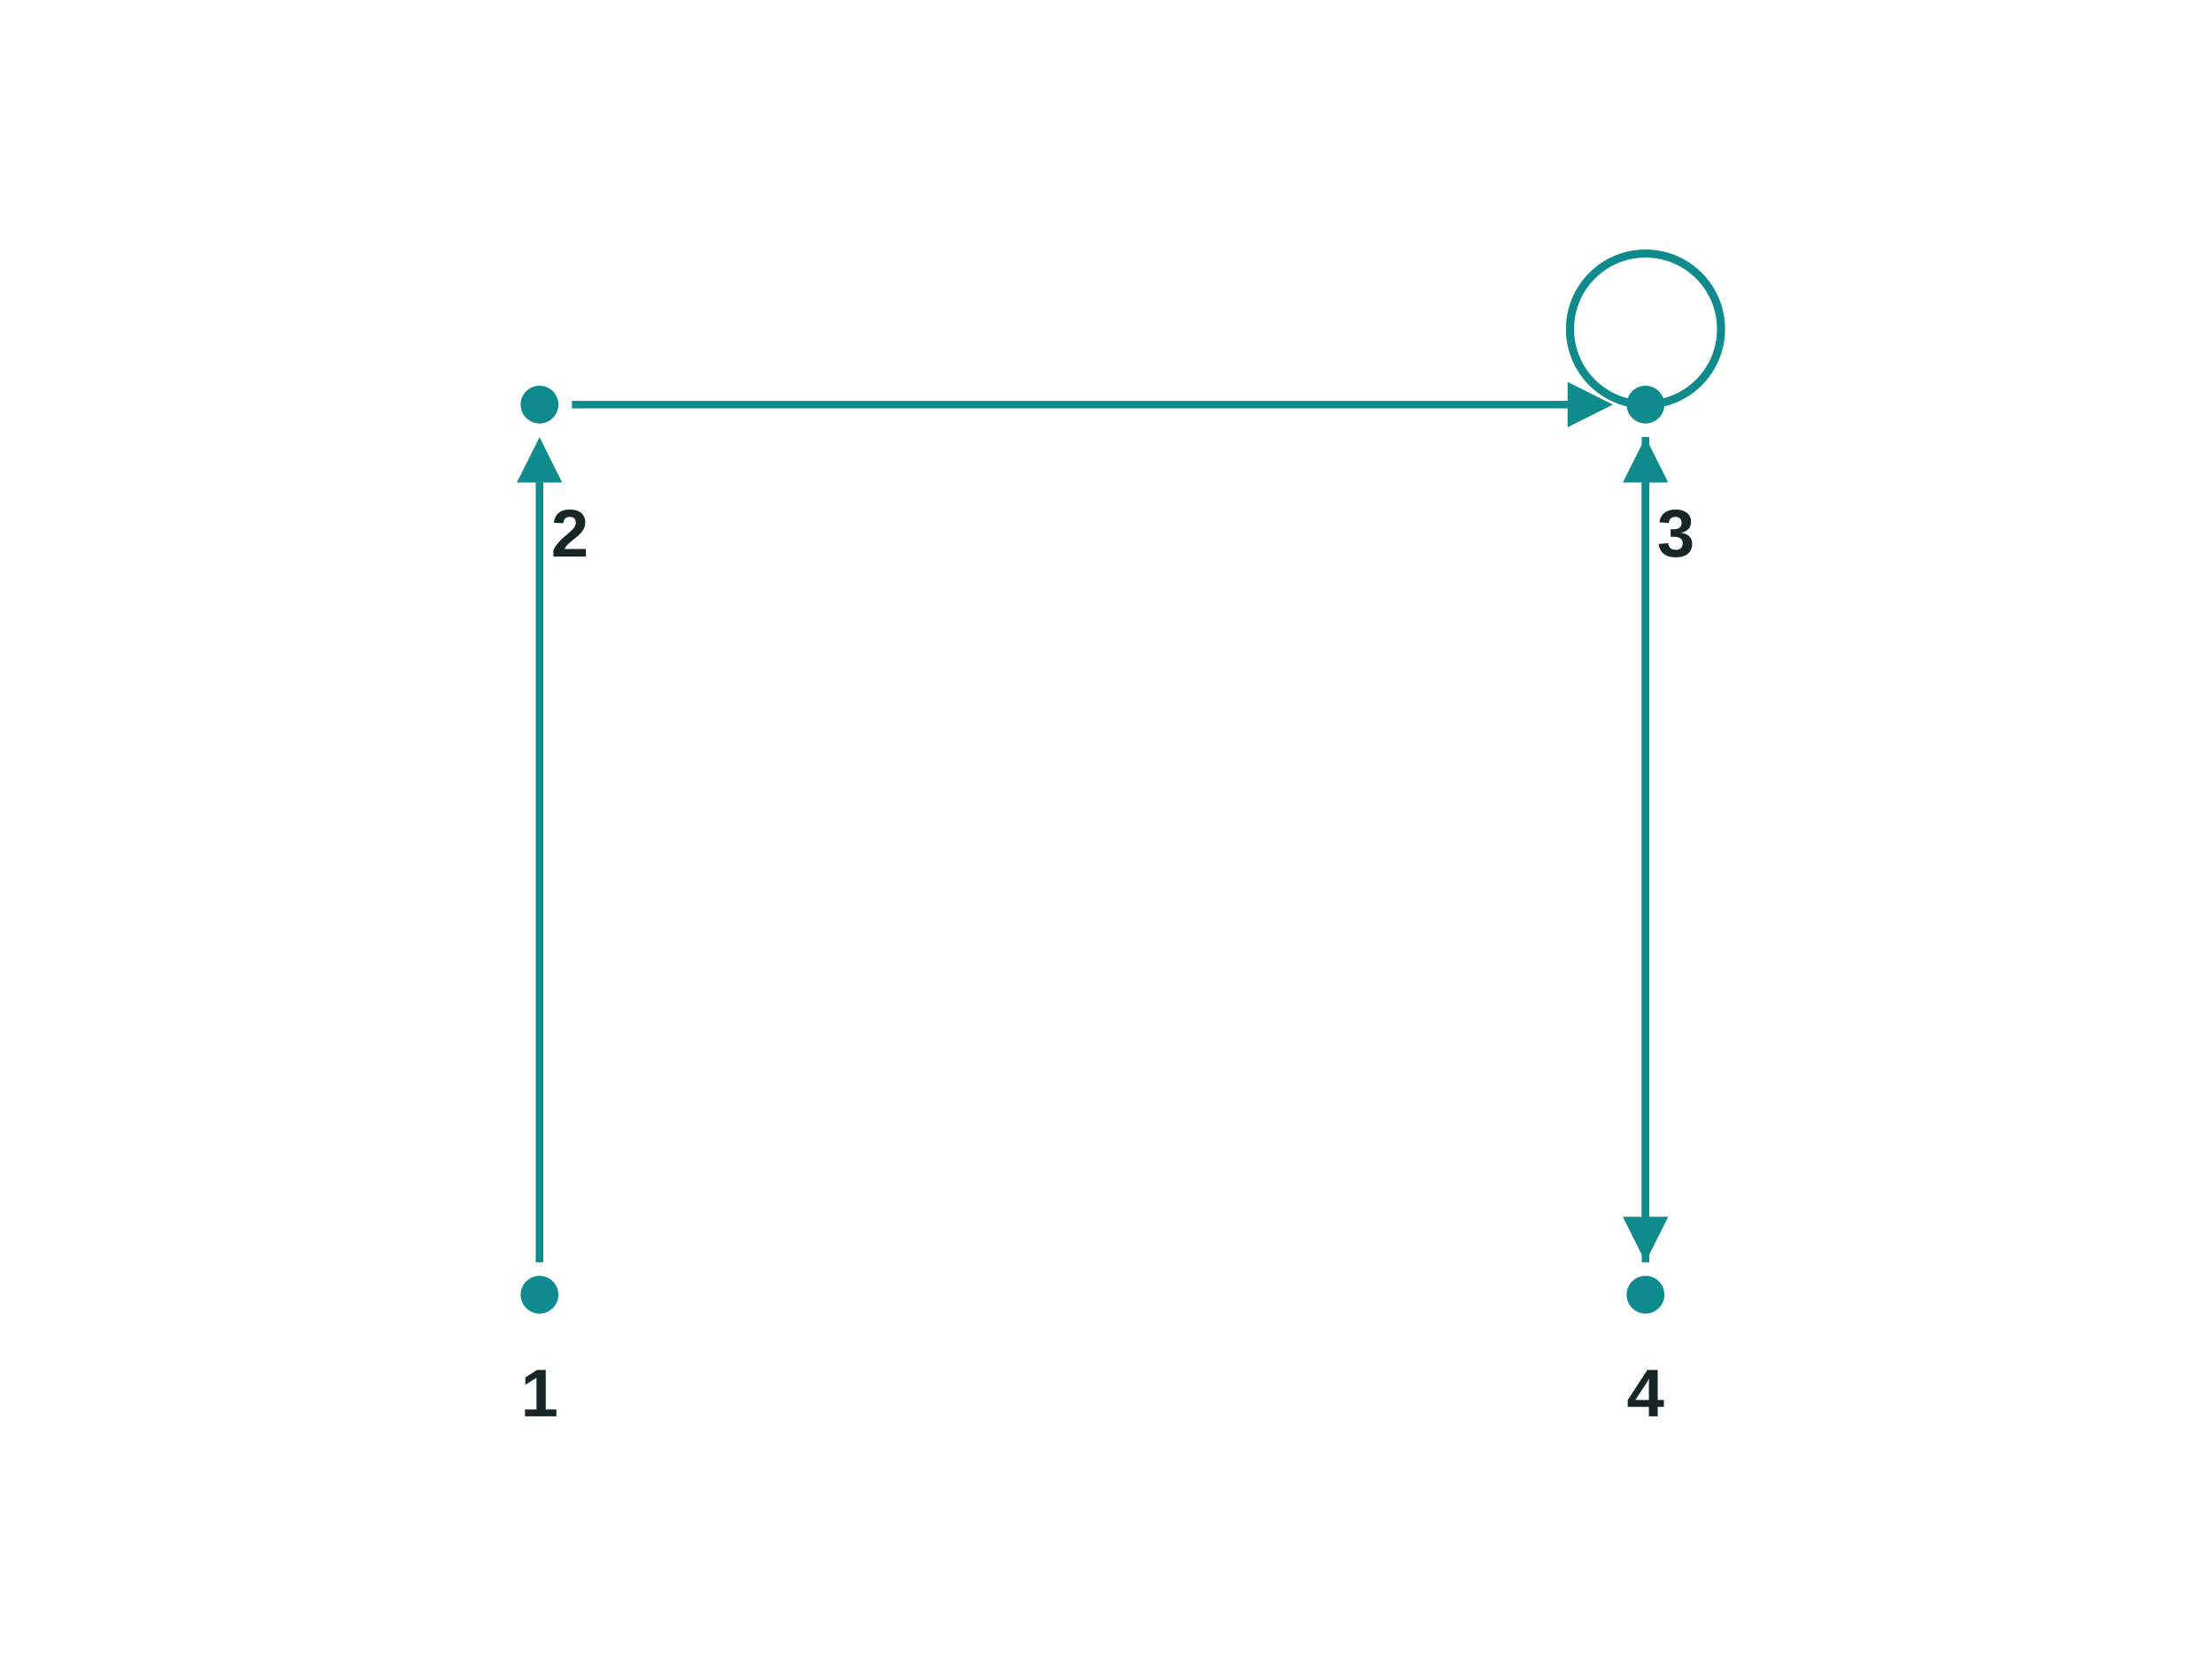
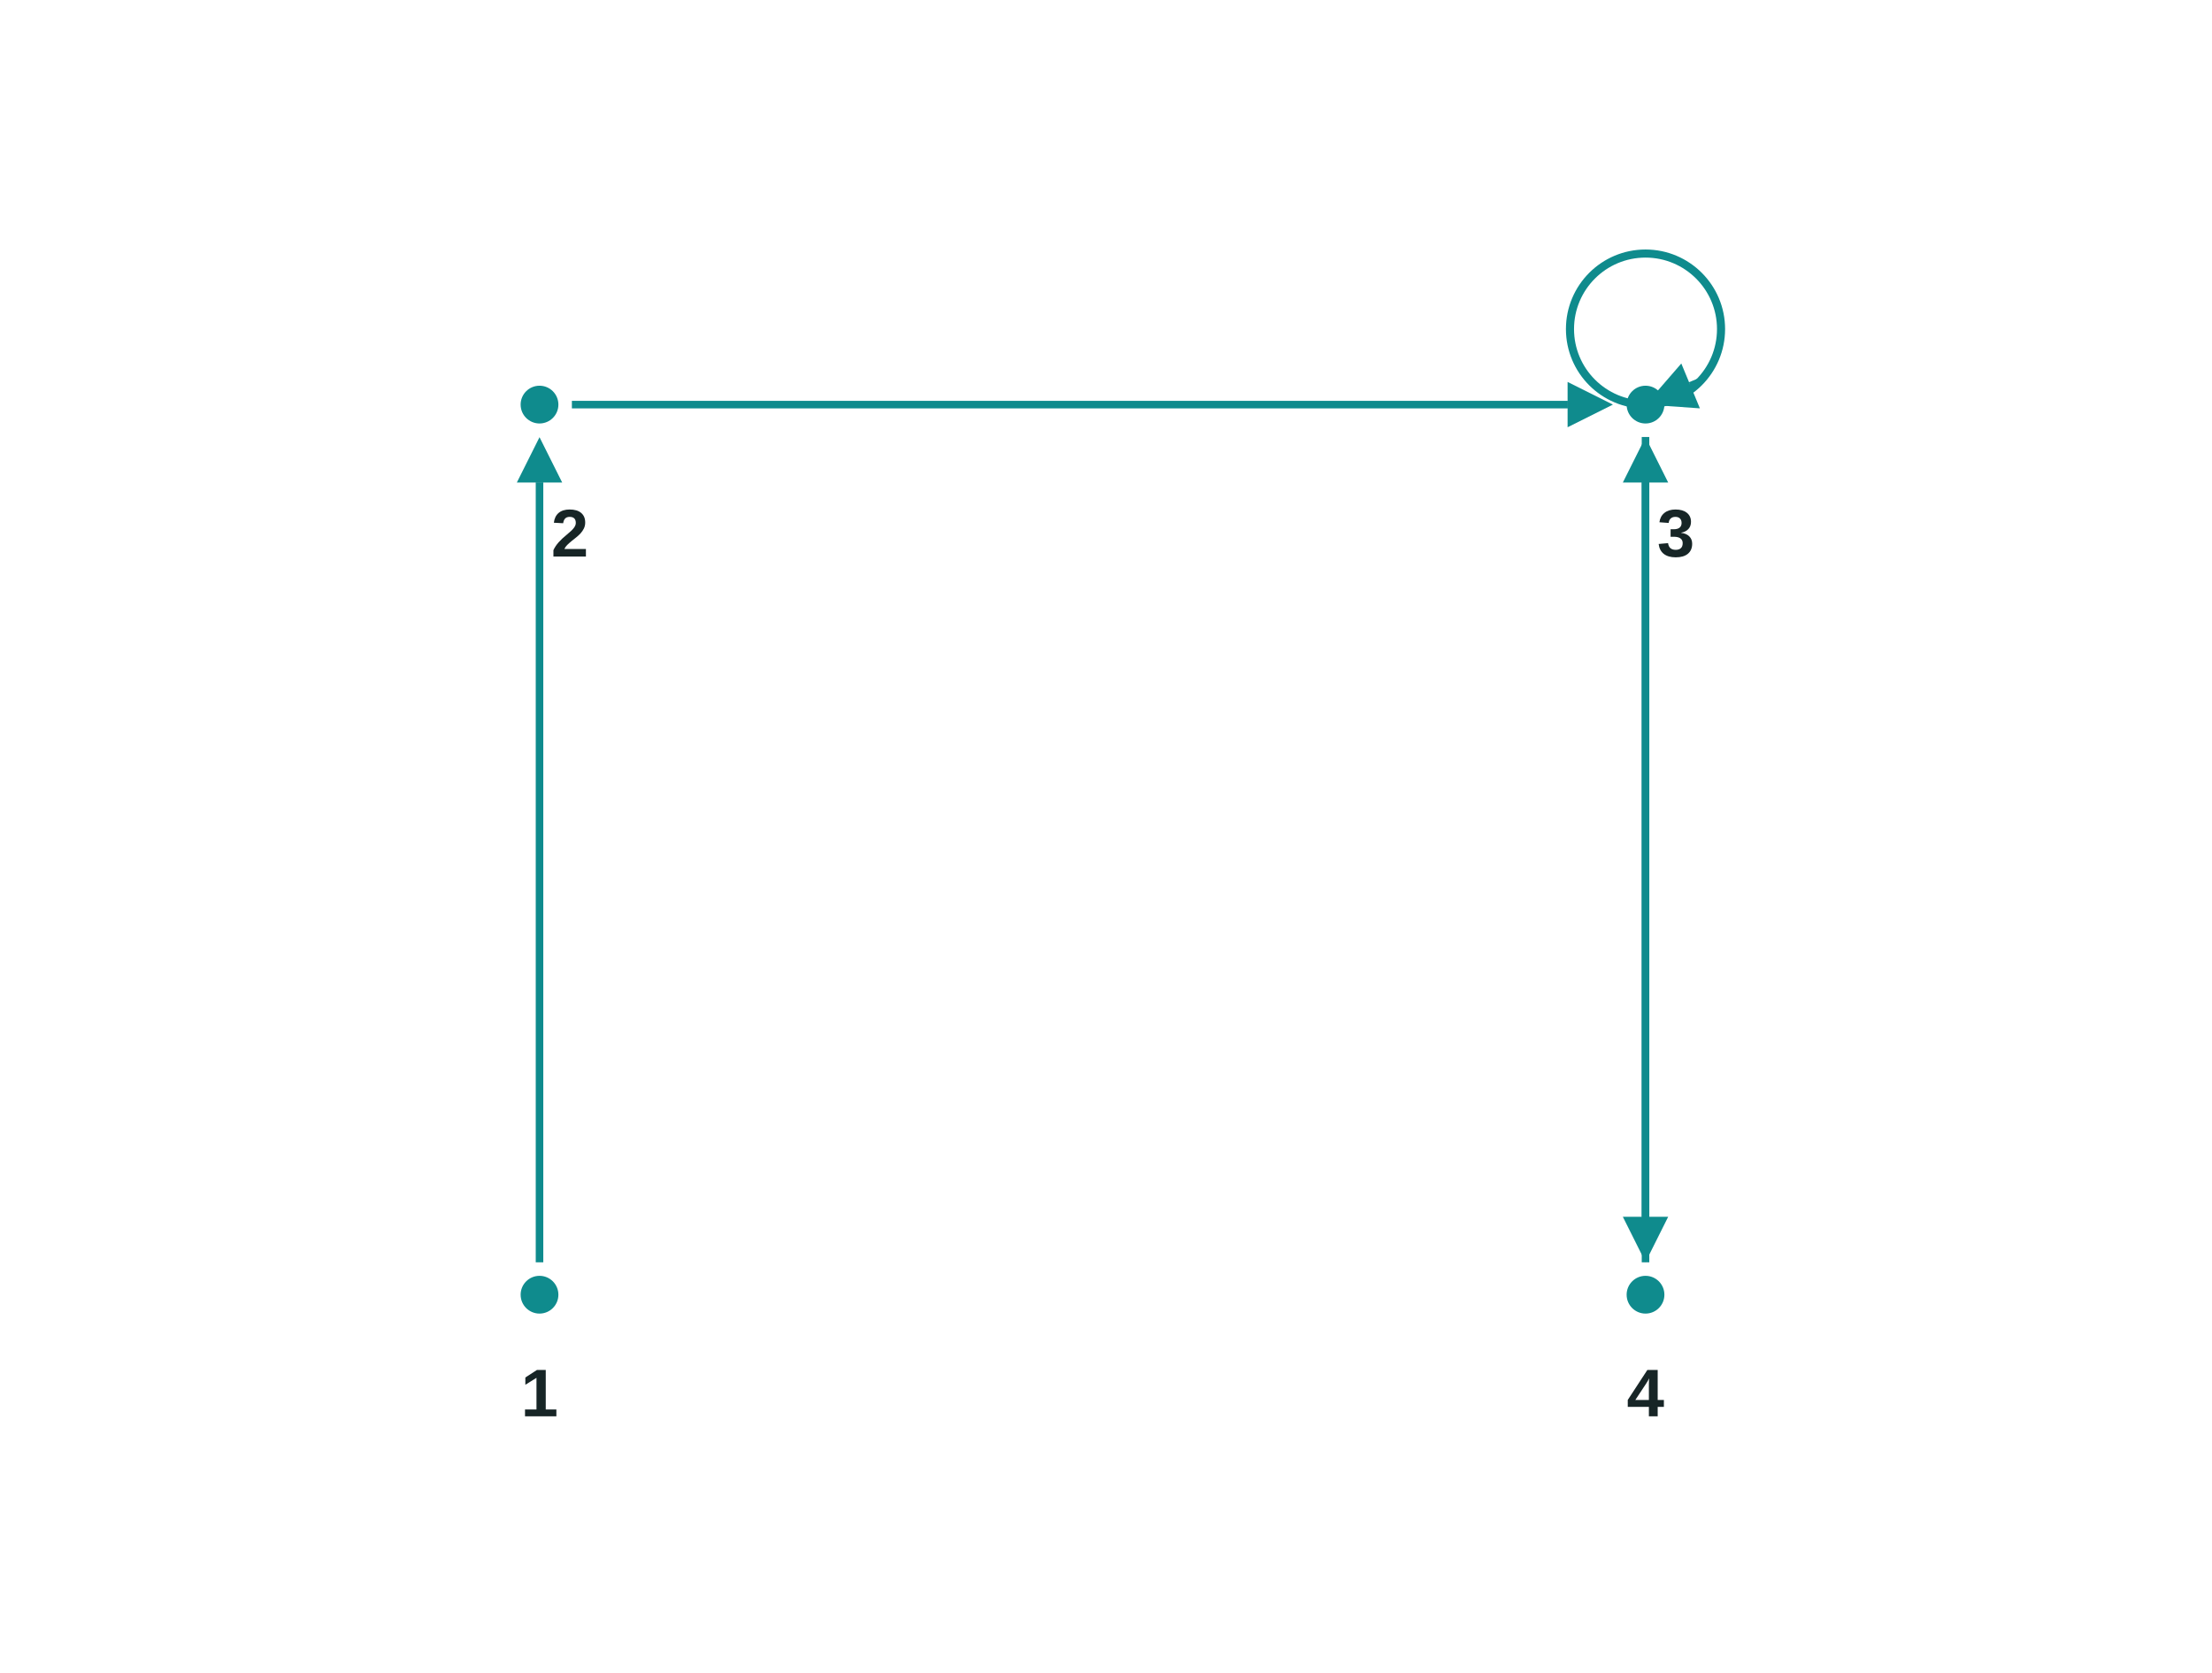
<svg xmlns="http://www.w3.org/2000/svg" width="820" height="620" style="overflow: hidden; display: block; background: rgb(255, 255, 255);" viewBox="0 0 820 620">
  <defs>
    <filter id="ld-fig-19_f1" width="300%" height="300%" filterUnits="userSpaceOnUse">
      <feOffset in="SourceGraphic" result="offOut" dx="5" dy="5" />
      <feColorMatrix in="offOut" result="colorOut" type="matrix" values="0.1 0 0 0 0  0 0.1 0 0 0  0 0 0.1 0 0  0 0 0 1 0" />
      <feGaussianBlur in="colorOut" result="blurOut" stdDeviation="3" />
      <feBlend in="SourceGraphic" in2="blurOut" mode="normal" />
    </filter>
    <clipPath id="ld-fig-19_ClipFull">
      <rect x="0" y="0" width="820" height="620" rx="10" ry="10" />
    </clipPath>
    <marker id="ld-fig-19_ld-edge-1-2TriangleEnd1" fill="context-stroke" stroke="context-stroke" stroke-width="0" orient="auto" markerUnits="strokeWidth" refY="5" refX="0.05" viewBox="0 0 28 28" markerHeight="16.8" markerWidth="16.8" display="inherit" style="position: absolute;">
      <path d="M 0,0 L 10,5 L 0,10 z" />
    </marker>
    <marker id="ld-fig-19_ld-edge-2-3TriangleEnd1" fill="context-stroke" stroke="context-stroke" stroke-width="0" orient="auto" markerUnits="strokeWidth" refY="5" refX="0.05" viewBox="0 0 28 28" markerHeight="16.8" markerWidth="16.8" display="inherit" style="position: absolute;">
      <path d="M 0,0 L 10,5 L 0,10 z" />
    </marker>
    <marker id="ld-fig-19_ld-edge-3-4TriangleEnd1" fill="context-stroke" stroke="context-stroke" stroke-width="0" orient="auto" markerUnits="strokeWidth" refY="5" refX="0.05" viewBox="0 0 28 28" markerHeight="16.8" markerWidth="16.8" display="inherit" style="position: absolute;">
      <path d="M 0,0 L 10,5 L 0,10 z" />
    </marker>
    <marker id="ld-fig-19_ld-edge-4-3TriangleEnd1" fill="context-stroke" stroke="context-stroke" stroke-width="0" orient="auto" markerUnits="strokeWidth" refY="5" refX="0.05" viewBox="0 0 28 28" markerHeight="16.8" markerWidth="16.8" display="inherit" style="position: absolute;">
      <path d="M 0,0 L 10,5 L 0,10 z" />
    </marker>
+     <marker id="ld-fig-19_ld-loop-3-directionTriangleEnd1" fill="context-stroke" stroke="context-stroke" stroke-width="0" orient="auto" markerUnits="strokeWidth" refY="5" refX="0.05" viewBox="0 0 30 30" markerHeight="18" markerWidth="18" display="inherit" style="position: absolute;">
+       <path d="M 0,0 L 10,5 L 0,10 z" />
+     </marker>
  </defs>
  <g />
  <g />
  <g />
  <g />
  <g />
  <g>
    <path id="ld-fig-19_jxgBoard1G1" stroke-linecap="round" stroke-linejoin="round" fill-rule="evenodd" stroke="#D55E00" stroke-opacity="1" stroke-width="1px" pointer-events="visibleStroke" fill-opacity="0" tabindex="null" d="M 0 0" display="none" style="position: absolute; transition: fill 100ms, fill-opacity 100ms, stroke 100ms, stroke-opacity 100ms, stroke-width 100ms; clip-path: url(&quot;#ld-fig-19_ClipFull&quot;); visibility: hidden;" />
    <path id="ld-fig-19_jxgBoard1G2" stroke-linecap="round" stroke-linejoin="round" fill-rule="evenodd" stroke="#D55E00" stroke-opacity="1" stroke-width="1px" pointer-events="visibleStroke" fill-opacity="0" tabindex="null" d="M 0 0" display="none" style="position: absolute; transition: fill 100ms, fill-opacity 100ms, stroke 100ms, stroke-opacity 100ms, stroke-width 100ms; clip-path: url(&quot;#ld-fig-19_ClipFull&quot;); visibility: hidden;" />
  </g>
  <g>
    <ellipse id="ld-fig-19_ld-loop-3" stroke="#0f8b8d" stroke-opacity="1" stroke-width="3px" pointer-events="visibleStroke" fill-opacity="0" tabindex="-1" cx="610" cy="122" rx="28" ry="28" stroke-linecap="butt" display="inline" style="position: absolute; transition: fill 100ms, fill-opacity 100ms, stroke 100ms, stroke-opacity 100ms, stroke-width 100ms; clip-path: url(&quot;#ld-fig-19_ClipFull&quot;); visibility: inherit;" />
  </g>
  <g>
    <line id="ld-fig-19_ld-edge-1-2" stroke="#0f8b8d" stroke-opacity="1" stroke-width="2.8px" pointer-events="visibleStroke" fill-opacity="0" tabindex="-1" marker-end="url(#ld-fig-19_ld-edge-1-2TriangleEnd1)" x1="200" y1="468" x2="200" y2="178.8" stroke-linecap="butt" display="inline" style="position: absolute; clip-path: url(&quot;#ld-fig-19_ClipFull&quot;); visibility: inherit;" />
    <line id="ld-fig-19_ld-edge-2-3" stroke="#0f8b8d" stroke-opacity="1" stroke-width="2.8px" pointer-events="visibleStroke" fill-opacity="0" tabindex="-1" marker-end="url(#ld-fig-19_ld-edge-2-3TriangleEnd1)" x1="212" y1="150" x2="581.2" y2="150" stroke-linecap="butt" display="inline" style="position: absolute; clip-path: url(&quot;#ld-fig-19_ClipFull&quot;); visibility: inherit;" />
    <line id="ld-fig-19_ld-edge-3-4" stroke="#0f8b8d" stroke-opacity="1" stroke-width="2.8px" pointer-events="visibleStroke" fill-opacity="0" tabindex="-1" marker-end="url(#ld-fig-19_ld-edge-3-4TriangleEnd1)" x1="610" y1="162" x2="610" y2="451.2" stroke-linecap="butt" display="inline" style="position: absolute; clip-path: url(&quot;#ld-fig-19_ClipFull&quot;); visibility: inherit;" />
    <line id="ld-fig-19_ld-edge-4-3" stroke="#0f8b8d" stroke-opacity="1" stroke-width="2.8px" pointer-events="visibleStroke" fill-opacity="0" tabindex="-1" marker-end="url(#ld-fig-19_ld-edge-4-3TriangleEnd1)" x1="610" y1="468" x2="610" y2="178.8" stroke-linecap="butt" display="inline" style="position: absolute; clip-path: url(&quot;#ld-fig-19_ClipFull&quot;); visibility: inherit;" />
+     <line id="ld-fig-19_ld-loop-3-direction" stroke="#0f8b8d" stroke-opacity="1" stroke-width="3px" pointer-events="visibleStroke" fill-opacity="0" tabindex="-1" marker-end="url(#ld-fig-19_ld-loop-3-directionTriangleEnd1)" x1="629.799" y1="141.799" x2="626.63" y2="143.112" stroke-linecap="butt" display="inline" style="position: absolute; clip-path: url(&quot;#ld-fig-19_ClipFull&quot;); visibility: inherit;" />
  </g>
  <g />
  <g>
    <ellipse id="ld-fig-19_jxgBoard1P3" stroke="#D55E00" stroke-opacity="1" stroke-width="2px" fill="#D55E00" pointer-events="visiblePainted" fill-opacity="1" tabindex="null" cx="200" cy="468" rx="4" ry="4" display="none" style="position: absolute; transition: fill 100ms, fill-opacity 100ms, stroke 100ms, stroke-opacity 100ms, stroke-width 100ms, width 100ms, height 100ms, rx 100ms, ry 100ms; clip-path: url(&quot;#ld-fig-19_ClipFull&quot;); visibility: hidden;" />
    <ellipse id="ld-fig-19_jxgBoard1P4" stroke="#D55E00" stroke-opacity="1" stroke-width="2px" fill="#D55E00" pointer-events="visiblePainted" fill-opacity="1" tabindex="null" cx="200" cy="162" rx="4" ry="4" display="none" style="position: absolute; transition: fill 100ms, fill-opacity 100ms, stroke 100ms, stroke-opacity 100ms, stroke-width 100ms, width 100ms, height 100ms, rx 100ms, ry 100ms; clip-path: url(&quot;#ld-fig-19_ClipFull&quot;); visibility: hidden;" />
    <ellipse id="ld-fig-19_jxgBoard1P6" stroke="#D55E00" stroke-opacity="1" stroke-width="2px" fill="#D55E00" pointer-events="visiblePainted" fill-opacity="1" tabindex="null" cx="212" cy="150" rx="4" ry="4" display="none" style="position: absolute; transition: fill 100ms, fill-opacity 100ms, stroke 100ms, stroke-opacity 100ms, stroke-width 100ms, width 100ms, height 100ms, rx 100ms, ry 100ms; clip-path: url(&quot;#ld-fig-19_ClipFull&quot;); visibility: hidden;" />
    <ellipse id="ld-fig-19_jxgBoard1P7" stroke="#D55E00" stroke-opacity="1" stroke-width="2px" fill="#D55E00" pointer-events="visiblePainted" fill-opacity="1" tabindex="null" cx="598" cy="150" rx="4" ry="4" display="none" style="position: absolute; transition: fill 100ms, fill-opacity 100ms, stroke 100ms, stroke-opacity 100ms, stroke-width 100ms, width 100ms, height 100ms, rx 100ms, ry 100ms; clip-path: url(&quot;#ld-fig-19_ClipFull&quot;); visibility: hidden;" />
    <ellipse id="ld-fig-19_jxgBoard1P9" stroke="#D55E00" stroke-opacity="1" stroke-width="2px" fill="#D55E00" pointer-events="visiblePainted" fill-opacity="1" tabindex="null" cx="610" cy="122" rx="4" ry="4" display="none" style="position: absolute; transition: fill 100ms, fill-opacity 100ms, stroke 100ms, stroke-opacity 100ms, stroke-width 100ms, width 100ms, height 100ms, rx 100ms, ry 100ms; clip-path: url(&quot;#ld-fig-19_ClipFull&quot;); visibility: hidden;" />
    <ellipse id="ld-fig-19_jxgBoard1P11" stroke="#D55E00" stroke-opacity="1" stroke-width="2px" fill="#D55E00" pointer-events="visiblePainted" fill-opacity="1" tabindex="null" cx="610" cy="162" rx="4" ry="4" display="none" style="position: absolute; transition: fill 100ms, fill-opacity 100ms, stroke 100ms, stroke-opacity 100ms, stroke-width 100ms, width 100ms, height 100ms, rx 100ms, ry 100ms; clip-path: url(&quot;#ld-fig-19_ClipFull&quot;); visibility: hidden;" />
    <ellipse id="ld-fig-19_jxgBoard1P12" stroke="#D55E00" stroke-opacity="1" stroke-width="2px" fill="#D55E00" pointer-events="visiblePainted" fill-opacity="1" tabindex="null" cx="610" cy="468" rx="4" ry="4" display="none" style="position: absolute; transition: fill 100ms, fill-opacity 100ms, stroke 100ms, stroke-opacity 100ms, stroke-width 100ms, width 100ms, height 100ms, rx 100ms, ry 100ms; clip-path: url(&quot;#ld-fig-19_ClipFull&quot;); visibility: hidden;" />
    <ellipse id="ld-fig-19_jxgBoard1P14" stroke="#D55E00" stroke-opacity="1" stroke-width="2px" fill="#D55E00" pointer-events="visiblePainted" fill-opacity="1" tabindex="null" cx="610" cy="468" rx="4" ry="4" display="none" style="position: absolute; transition: fill 100ms, fill-opacity 100ms, stroke 100ms, stroke-opacity 100ms, stroke-width 100ms, width 100ms, height 100ms, rx 100ms, ry 100ms; clip-path: url(&quot;#ld-fig-19_ClipFull&quot;); visibility: hidden;" />
    <ellipse id="ld-fig-19_jxgBoard1P15" stroke="#D55E00" stroke-opacity="1" stroke-width="2px" fill="#D55E00" pointer-events="visiblePainted" fill-opacity="1" tabindex="null" cx="610" cy="162" rx="4" ry="4" display="none" style="position: absolute; transition: fill 100ms, fill-opacity 100ms, stroke 100ms, stroke-opacity 100ms, stroke-width 100ms, width 100ms, height 100ms, rx 100ms, ry 100ms; clip-path: url(&quot;#ld-fig-19_ClipFull&quot;); visibility: hidden;" />
    <ellipse id="ld-fig-19_ld-node-1" stroke="#0f8b8d" stroke-opacity="1" stroke-width="2px" fill="#0f8b8d" pointer-events="visiblePainted" fill-opacity="1" tabindex="-1" cx="200" cy="480" rx="6" ry="6" display="inline" style="position: absolute; transition: fill 100ms, fill-opacity 100ms, stroke 100ms, stroke-opacity 100ms, stroke-width 100ms, width 100ms, height 100ms, rx 100ms, ry 100ms; clip-path: url(&quot;#ld-fig-19_ClipFull&quot;); visibility: inherit;" />
    <ellipse id="ld-fig-19_ld-node-2" stroke="#0f8b8d" stroke-opacity="1" stroke-width="2px" fill="#0f8b8d" pointer-events="visiblePainted" fill-opacity="1" tabindex="-1" cx="200" cy="150" rx="6" ry="6" display="inline" style="position: absolute; transition: fill 100ms, fill-opacity 100ms, stroke 100ms, stroke-opacity 100ms, stroke-width 100ms, width 100ms, height 100ms, rx 100ms, ry 100ms; clip-path: url(&quot;#ld-fig-19_ClipFull&quot;); visibility: inherit;" />
    <ellipse id="ld-fig-19_ld-node-3" stroke="#0f8b8d" stroke-opacity="1" stroke-width="2px" fill="#0f8b8d" pointer-events="visiblePainted" fill-opacity="1" tabindex="-1" cx="610" cy="150" rx="6" ry="6" display="inline" style="position: absolute; transition: fill 100ms, fill-opacity 100ms, stroke 100ms, stroke-opacity 100ms, stroke-width 100ms, width 100ms, height 100ms, rx 100ms, ry 100ms; clip-path: url(&quot;#ld-fig-19_ClipFull&quot;); visibility: inherit;" />
    <ellipse id="ld-fig-19_ld-node-4" stroke="#0f8b8d" stroke-opacity="1" stroke-width="2px" fill="#0f8b8d" pointer-events="visiblePainted" fill-opacity="1" tabindex="-1" cx="610" cy="480" rx="6" ry="6" display="inline" style="position: absolute; transition: fill 100ms, fill-opacity 100ms, stroke 100ms, stroke-opacity 100ms, stroke-width 100ms, width 100ms, height 100ms, rx 100ms, ry 100ms; clip-path: url(&quot;#ld-fig-19_ClipFull&quot;); visibility: inherit;" />
+     <ellipse id="ld-fig-19_jxgBoard1P21" stroke="#D55E00" stroke-opacity="1" stroke-width="2px" fill="#D55E00" pointer-events="visiblePainted" fill-opacity="1" tabindex="null" cx="629.799" cy="141.799" rx="4" ry="4" display="none" style="position: absolute; transition: fill 100ms, fill-opacity 100ms, stroke 100ms, stroke-opacity 100ms, stroke-width 100ms, width 100ms, height 100ms, rx 100ms, ry 100ms; clip-path: url(&quot;#ld-fig-19_ClipFull&quot;); visibility: hidden;" />
+     <ellipse id="ld-fig-19_jxgBoard1P22" stroke="#D55E00" stroke-opacity="1" stroke-width="2px" fill="#D55E00" pointer-events="visiblePainted" fill-opacity="1" tabindex="null" cx="610" cy="150" rx="4" ry="4" display="none" style="position: absolute; transition: fill 100ms, fill-opacity 100ms, stroke 100ms, stroke-opacity 100ms, stroke-width 100ms, width 100ms, height 100ms, rx 100ms, ry 100ms; clip-path: url(&quot;#ld-fig-19_ClipFull&quot;); visibility: hidden;" />
  </g>
  <g />
  <g />
  <g />
  <g />
  <g />
  <g />
  <g />
  <g />
  <g />
  <g />
  <g id="ld-fig-19-label-layer">
    <text fill="#172526" font-family="Arial, Helvetica, sans-serif" font-size="25" font-weight="600" dominant-baseline="middle" data-label-id="node-1-label-label" x="200" y="518" text-anchor="middle">1</text>
    <text fill="#172526" font-family="Arial, Helvetica, sans-serif" font-size="25" font-weight="600" dominant-baseline="middle" data-label-id="node-2-label-label" x="211.25" y="199.25" text-anchor="middle">2</text>
    <text fill="#172526" font-family="Arial, Helvetica, sans-serif" font-size="25" font-weight="600" dominant-baseline="middle" data-label-id="node-3-label-label" x="621.25" y="199.25" text-anchor="middle">3</text>
    <text fill="#172526" font-family="Arial, Helvetica, sans-serif" font-size="25" font-weight="600" dominant-baseline="middle" data-label-id="node-4-label-label" x="610" y="518" text-anchor="middle">4</text>
  </g>
</svg>
